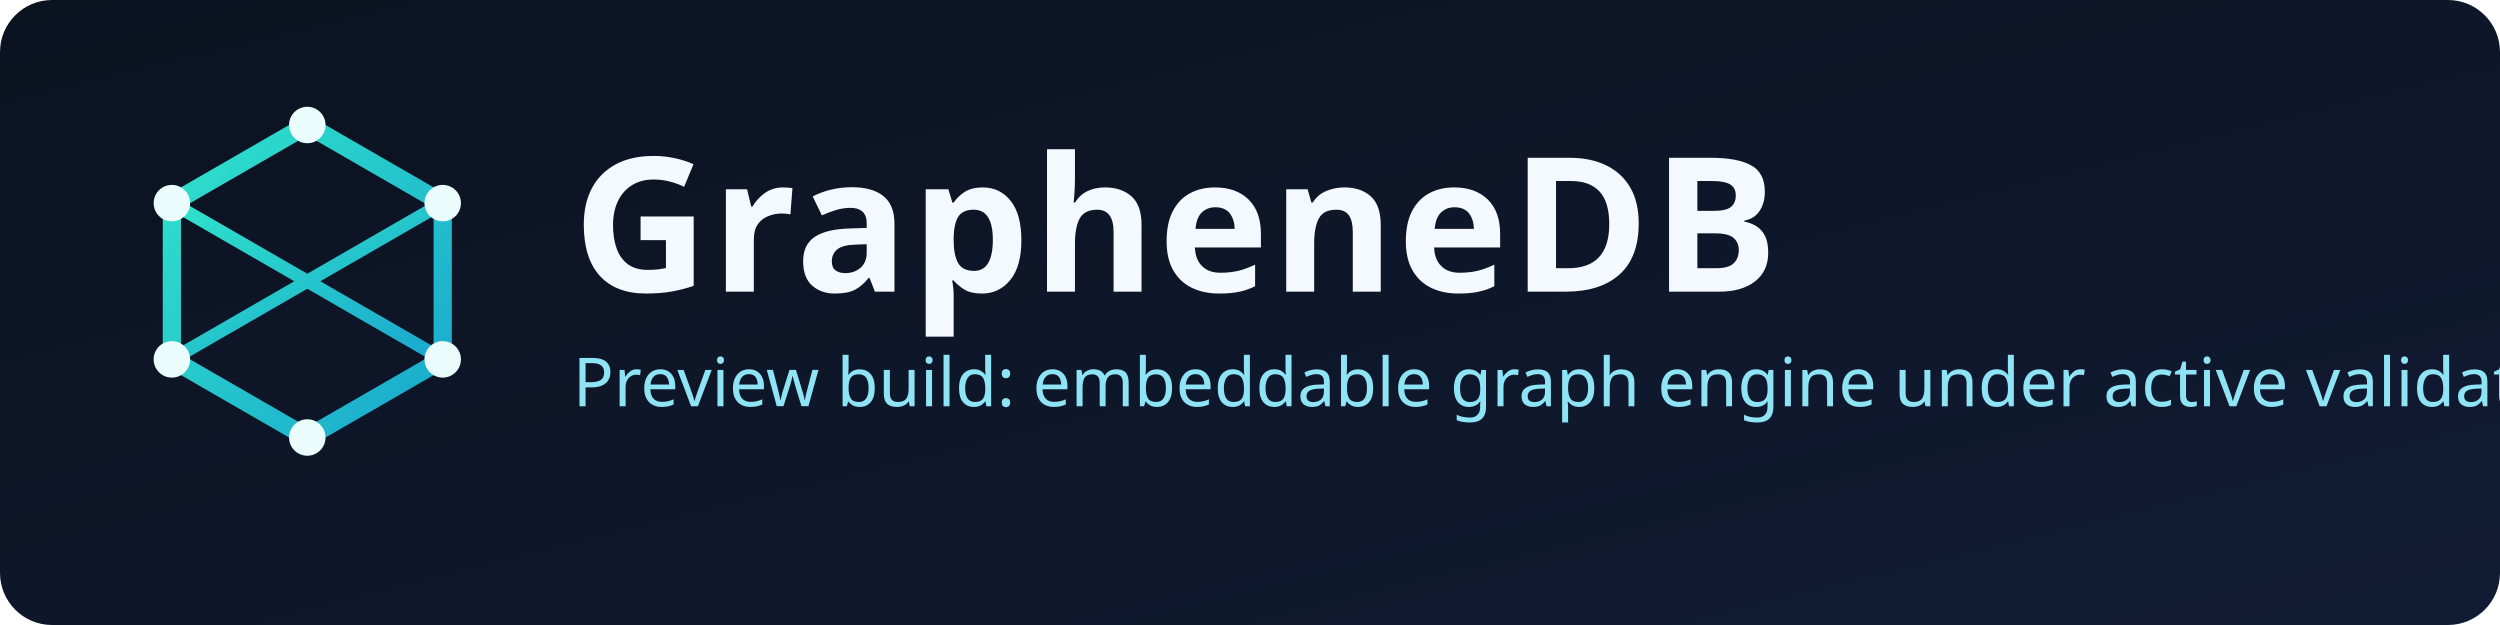
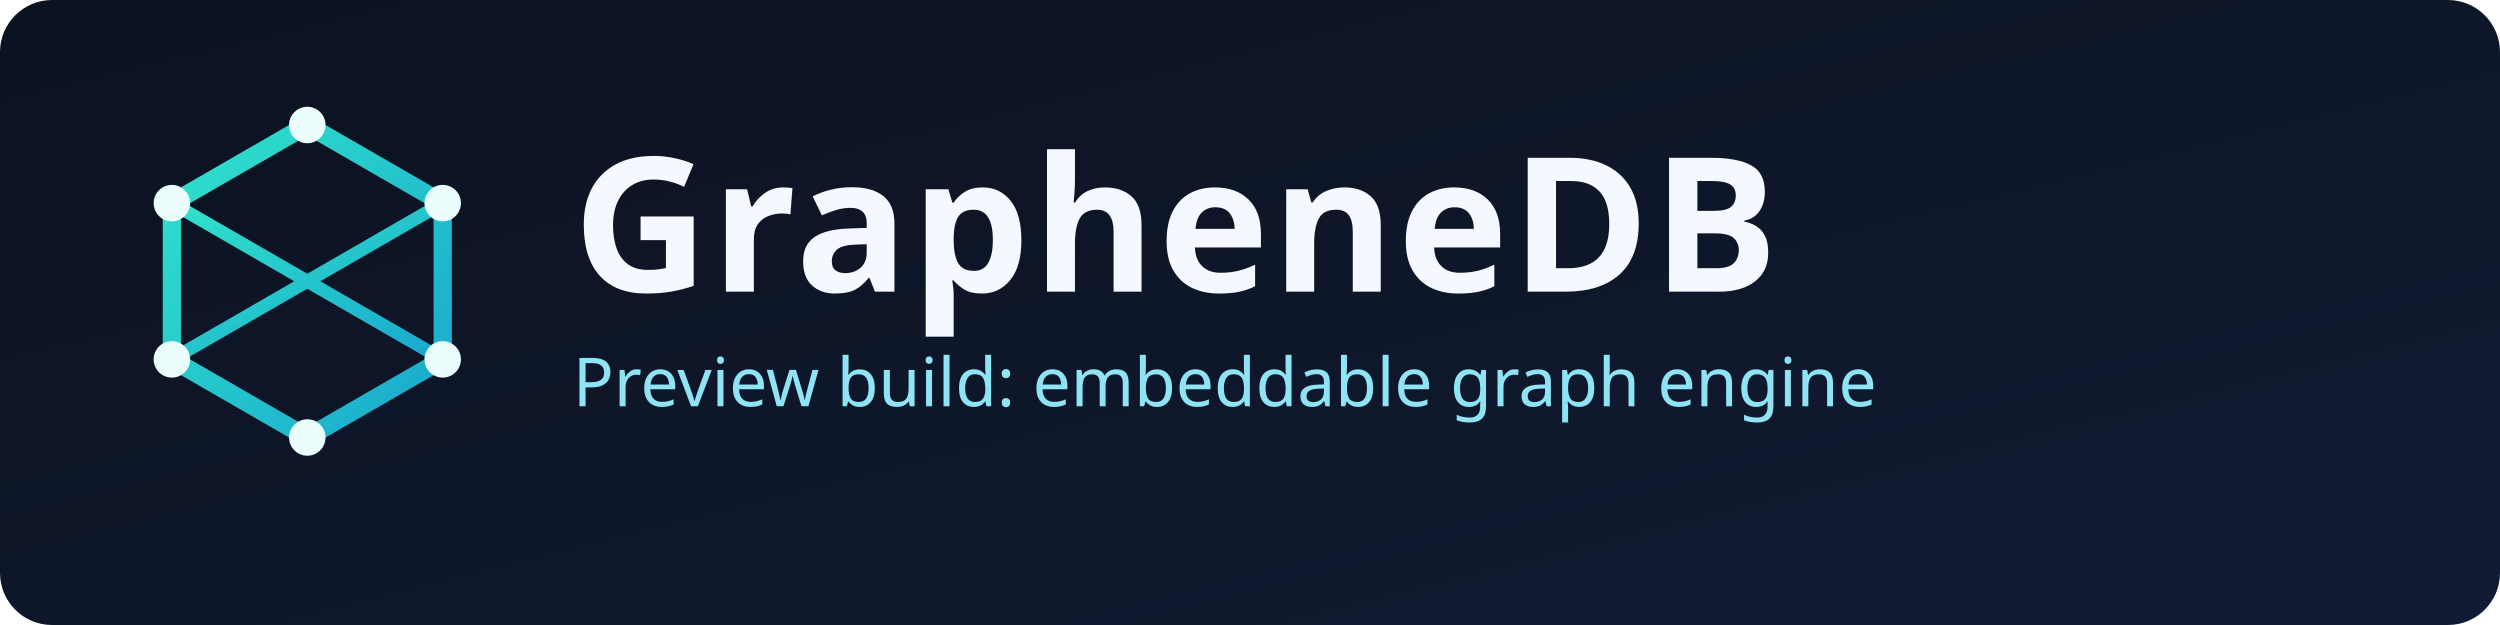
<svg xmlns="http://www.w3.org/2000/svg" width="960" height="240" viewBox="0 0 960 240" role="img" aria-labelledby="title desc">
  <defs>
    <linearGradient id="bg" x1="0" y1="0" x2="1" y2="1">
      <stop offset="0%" stop-color="#0B1220" />
      <stop offset="100%" stop-color="#111B33" />
    </linearGradient>
    <linearGradient id="accent" x1="0" y1="0" x2="1" y2="1">
      <stop offset="0%" stop-color="#30E3CA" />
      <stop offset="100%" stop-color="#19A7CE" />
    </linearGradient>
  </defs>
  <rect x="0" y="0" width="960" height="240" rx="20" fill="url(#bg)" />
  <g transform="translate(58,40)">
    <polygon points="60,8 112,38 112,98 60,128 8,98 8,38" fill="none" stroke="url(#accent)" stroke-width="7" />
    <line x1="60" y1="8" x2="60" y2="128" stroke="url(#accent)" stroke-width="5" />
    <line x1="8" y1="38" x2="112" y2="98" stroke="url(#accent)" stroke-width="5" />
    <line x1="112" y1="38" x2="8" y2="98" stroke="url(#accent)" stroke-width="5" />
    <circle cx="60" cy="8" r="7" fill="#EAFDFC" />
    <circle cx="112" cy="38" r="7" fill="#EAFDFC" />
    <circle cx="112" cy="98" r="7" fill="#EAFDFC" />
    <circle cx="60" cy="128" r="7" fill="#EAFDFC" />
    <circle cx="8" cy="98" r="7" fill="#EAFDFC" />
    <circle cx="8" cy="38" r="7" fill="#EAFDFC" />
  </g>
  <g font-family="Segoe UI, Tahoma, sans-serif" fill="#F3F9FF">
    <text x="220" y="112" font-size="72" font-weight="700" letter-spacing="1">GrapheneDB</text>
-     <text x="220" y="156" font-size="26" fill="#8EE3F5">Preview build: embeddable graph engine
-             under active validation</text>
+     <text x="220" y="156" font-size="26" fill="#8EE3F5">Preview build: embeddable graph engine</text>
  </g>
</svg>
